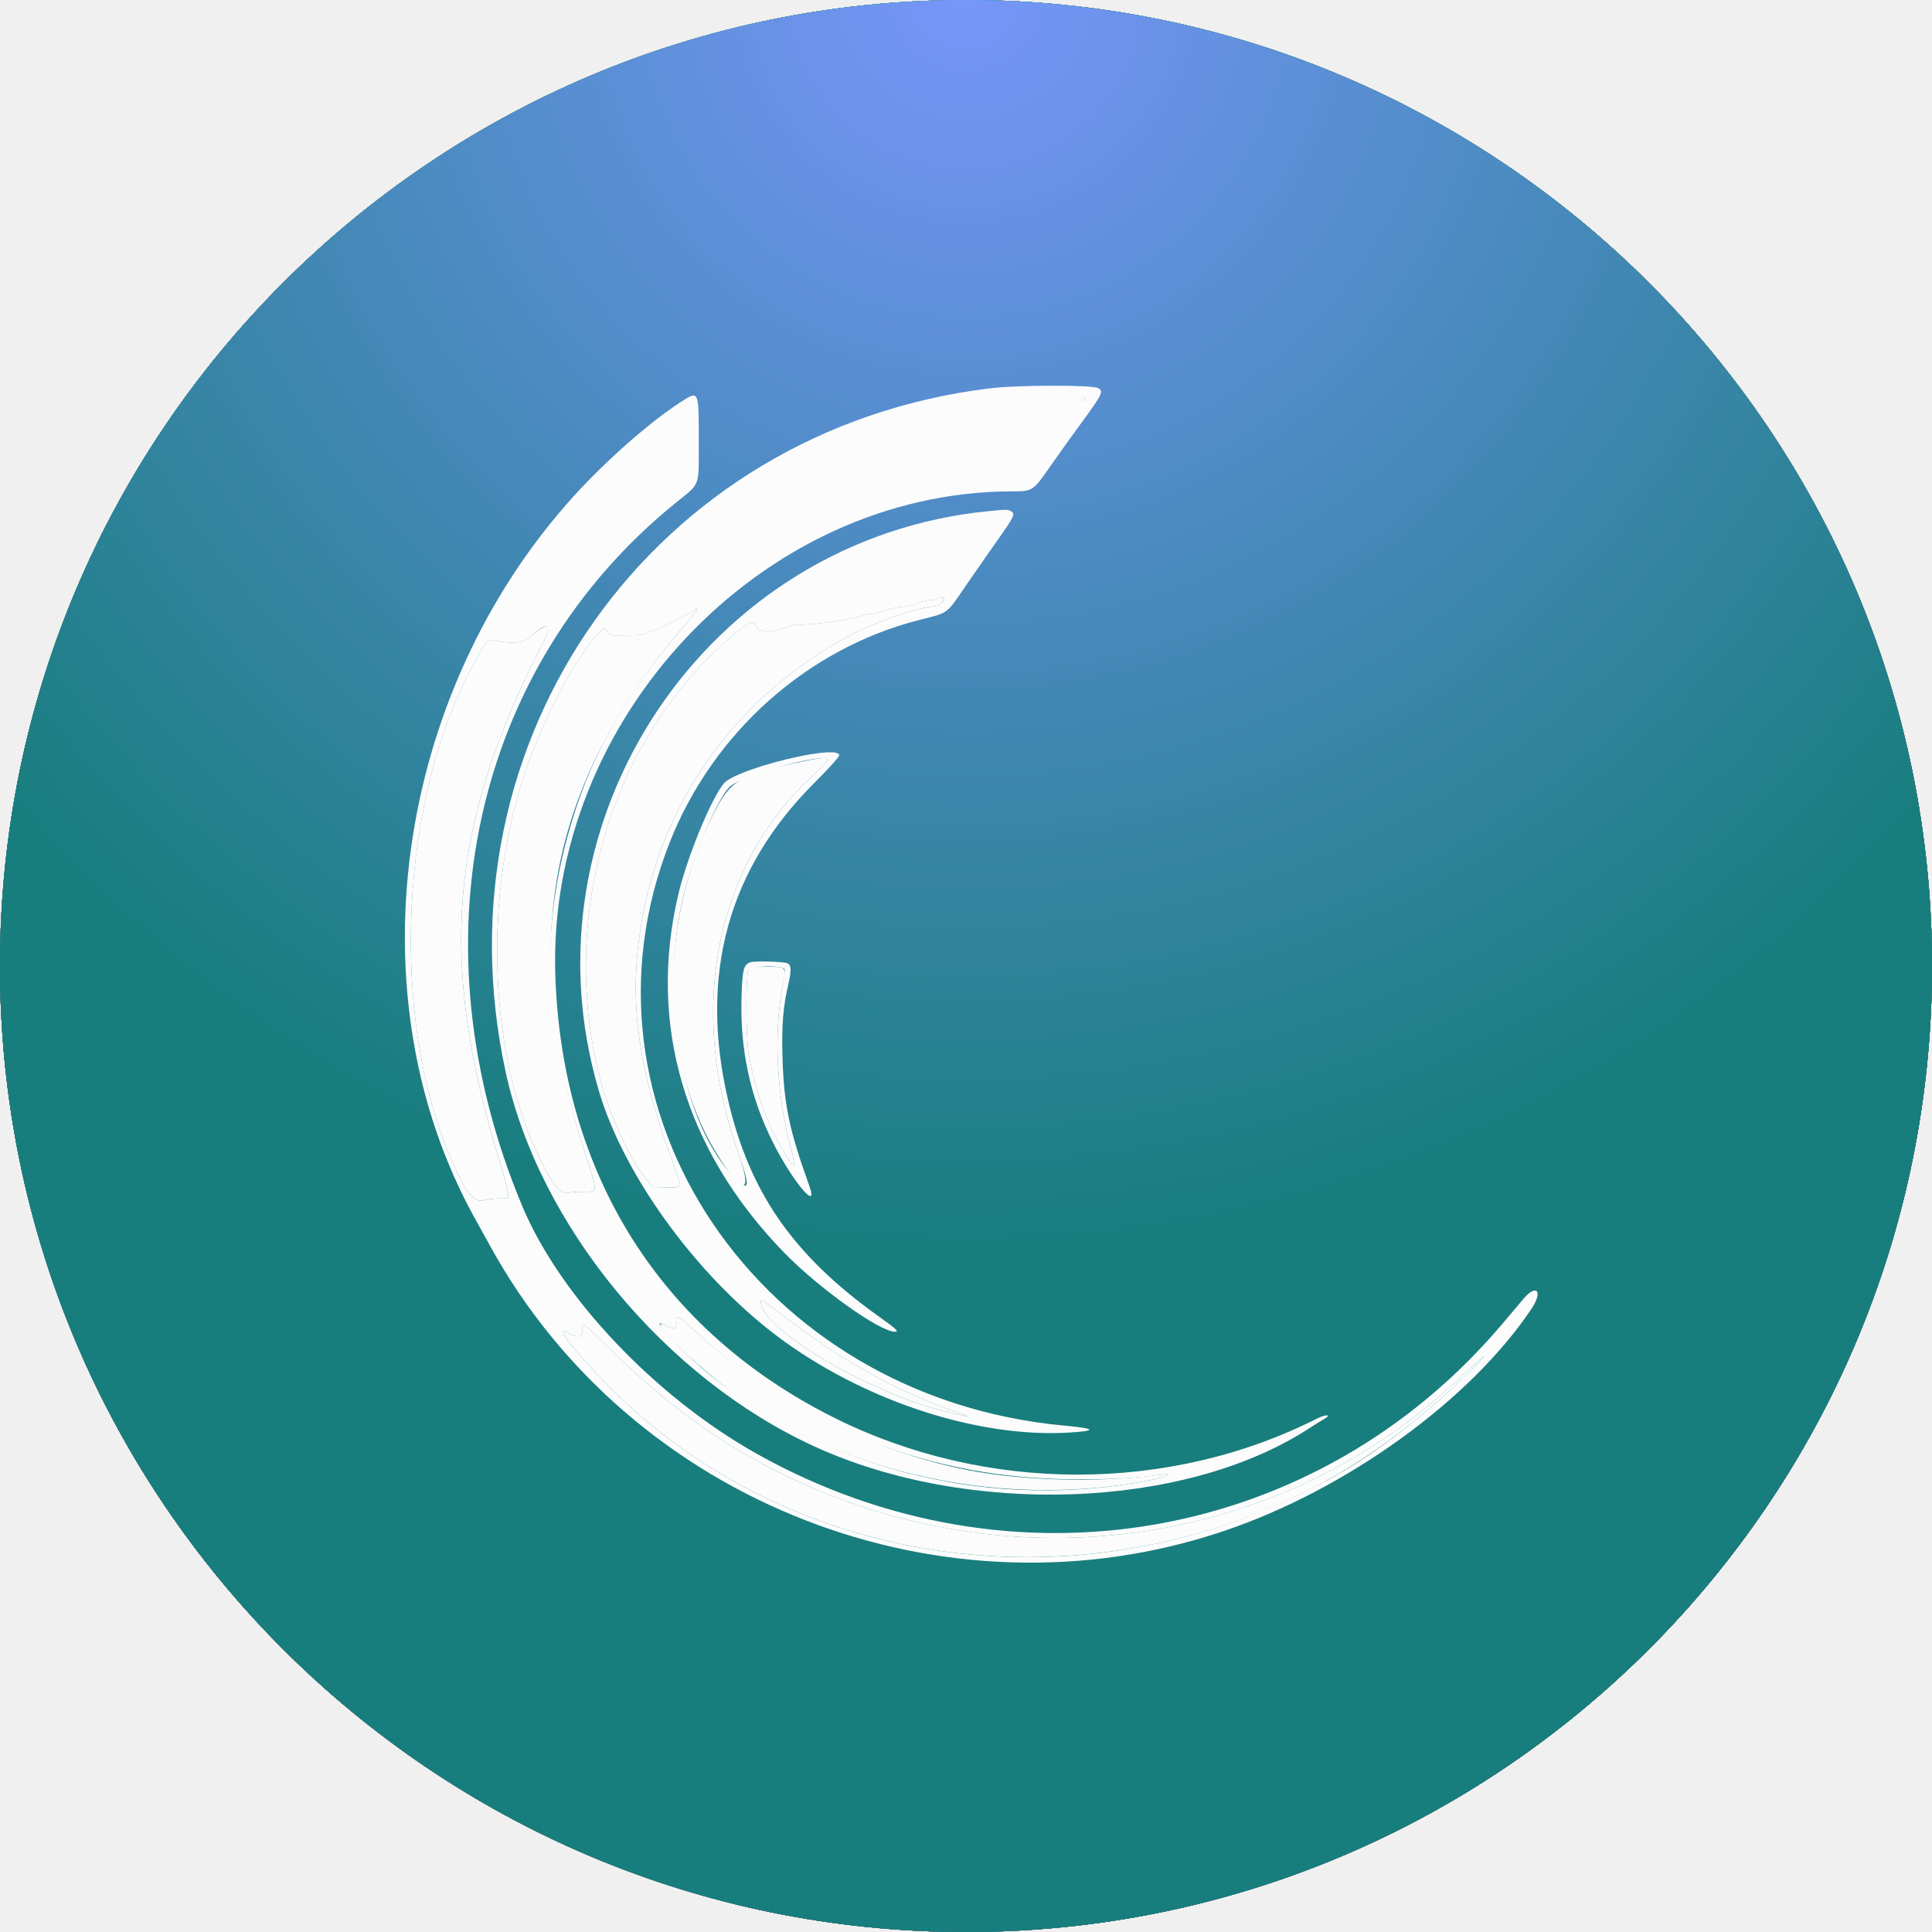
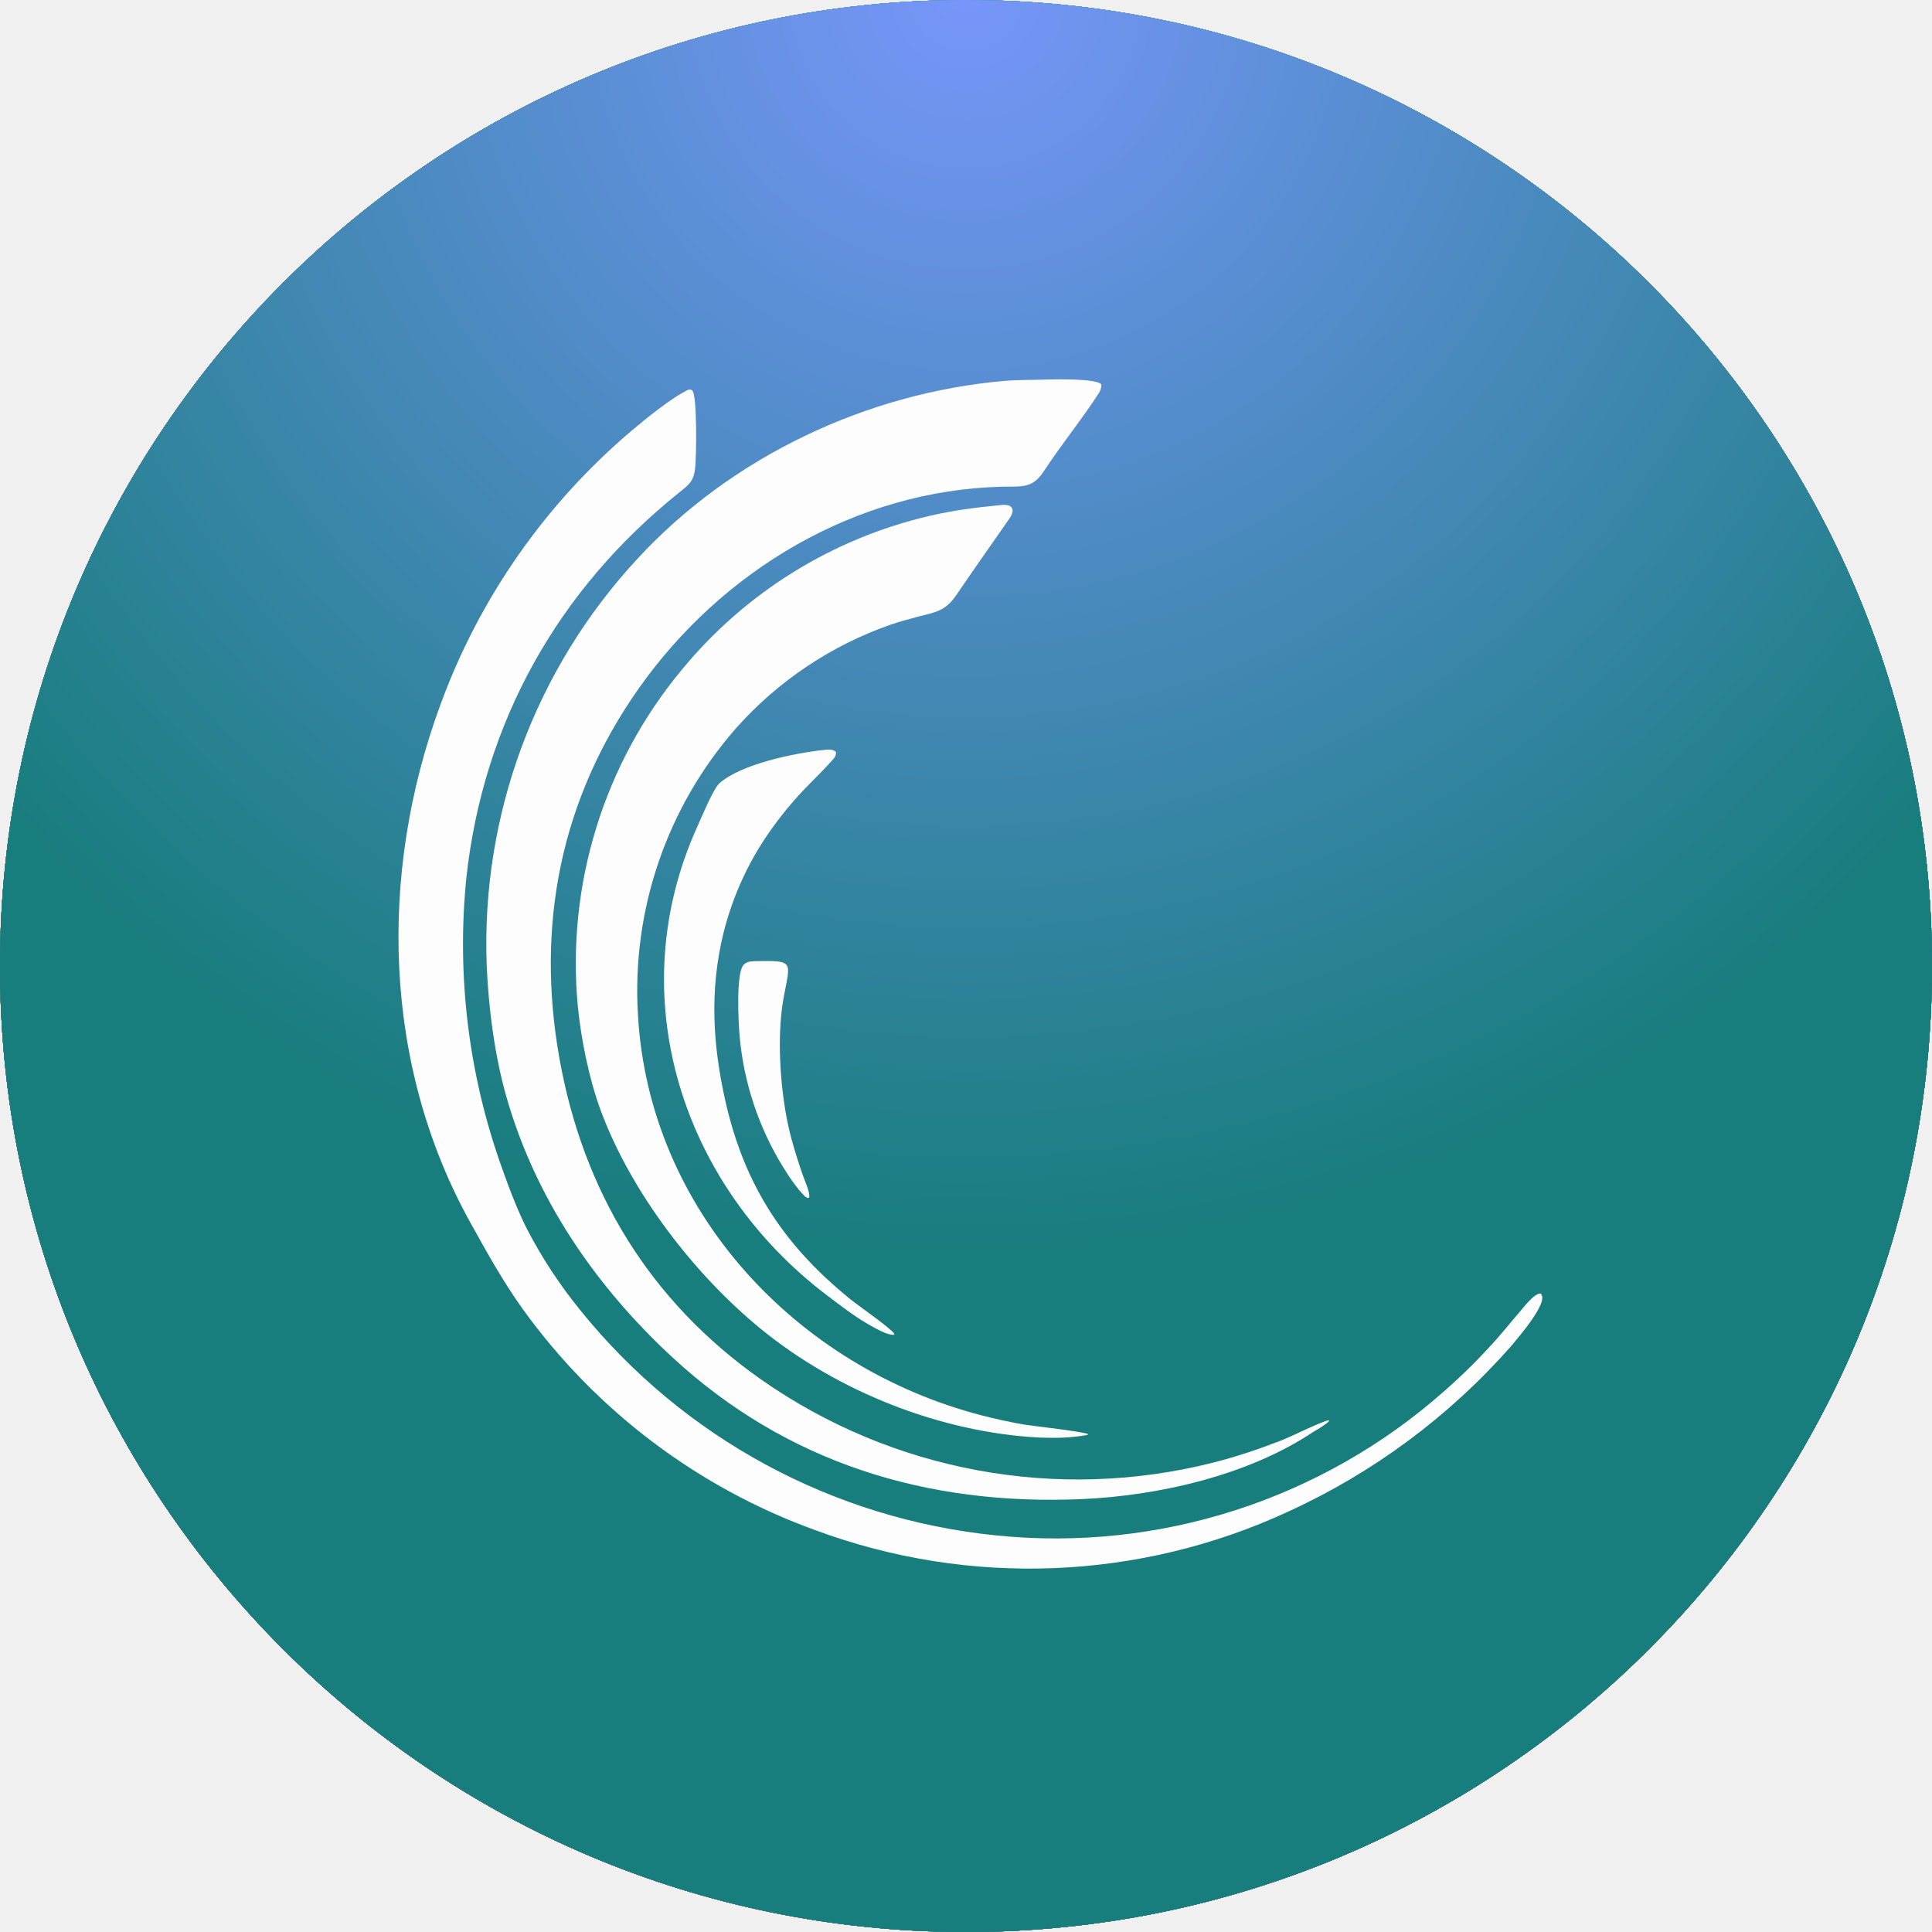
- <svg xmlns="http://www.w3.org/2000/svg" width="300" height="300" viewBox="0 0 300 300" fill="none">
-   <g clip-path="url(#clip0_9490_10020)">
-     <path d="M150 300C232.843 300 300 232.843 300 150C300 67.157 232.843 0 150 0C67.157 0 0 67.157 0 150C0 232.843 67.157 300 150 300Z" fill="#FC784A" />
-     <path d="M150 300C232.843 300 300 232.843 300 150C300 67.157 232.843 0 150 0C67.157 0 0 67.157 0 150C0 232.843 67.157 300 150 300Z" fill="url(#paint0_radial_9490_10020)" />
-     <path d="M150 300C232.843 300 300 232.843 300 150C300 67.157 232.843 0 150 0C67.157 0 0 67.157 0 150C0 232.843 67.157 300 150 300Z" fill="#FC784A" />
-     <path d="M150 300C232.843 300 300 232.843 300 150C300 67.157 232.843 0 150 0C67.157 0 0 67.157 0 150C0 232.843 67.157 300 150 300Z" fill="url(#paint1_radial_9490_10020)" />
-     <path d="M150 300C232.843 300 300 232.843 300 150C300 67.157 232.843 0 150 0C67.157 0 0 67.157 0 150C0 232.843 67.157 300 150 300Z" fill="#FC784A" />
-     <path d="M150 300C232.843 300 300 232.843 300 150C300 67.157 232.843 0 150 0C67.157 0 0 67.157 0 150C0 232.843 67.157 300 150 300Z" fill="url(#paint2_linear_9490_10020)" />
-     <path d="M150 300C232.843 300 300 232.843 300 150C300 67.157 232.843 0 150 0C67.157 0 0 67.157 0 150C0 232.843 67.157 300 150 300Z" fill="url(#paint3_radial_9490_10020)" />
-     <path d="M150 300C232.843 300 300 232.843 300 150C300 67.157 232.843 0 150 0C67.157 0 0 67.157 0 150C0 232.843 67.157 300 150 300Z" fill="url(#paint4_radial_9490_10020)" />
-     <path d="M150 300C232.843 300 300 232.843 300 150C300 67.157 232.843 0 150 0C67.157 0 0 67.157 0 150C0 232.843 67.157 300 150 300Z" fill="#FC784A" />
-     <path d="M150 300C232.843 300 300 232.843 300 150C300 67.157 232.843 0 150 0C67.157 0 0 67.157 0 150C0 232.843 67.157 300 150 300Z" fill="url(#paint5_linear_9490_10020)" />
-     <path d="M150 300C232.843 300 300 232.843 300 150C300 67.157 232.843 0 150 0C67.157 0 0 67.157 0 150C0 232.843 67.157 300 150 300Z" fill="url(#paint6_radial_9490_10020)" />
-     <path d="M150 300C232.843 300 300 232.843 300 150C300 67.157 232.843 0 150 0C67.157 0 0 67.157 0 150C0 232.843 67.157 300 150 300Z" fill="url(#paint7_radial_9490_10020)" />
-     <g clip-path="url(#clip1_9490_10020)">
-       <path fill-rule="evenodd" clip-rule="evenodd" d="M167.869 61.953C167.789 62.082 167.883 62.188 168.077 62.188C168.271 62.188 168.495 62.082 168.575 61.953C168.655 61.824 168.561 61.718 168.367 61.718C168.173 61.718 167.949 61.824 167.869 61.953ZM145.532 92.99C145.274 93.101 144.743 93.199 144.353 93.208C143.963 93.217 143.109 93.42 142.453 93.66C141.799 93.9 140.621 94.168 139.838 94.257C139.053 94.345 137.821 94.626 137.1 94.879C136.377 95.133 135.526 95.341 135.208 95.341C134.89 95.341 134.332 95.454 133.968 95.593C132.418 96.183 126.48 97.039 124.281 96.989C123.381 96.969 122.581 97.145 121.515 97.598C119.627 98.4 117.601 98.149 117.332 97.079C117.076 96.06 115.918 96.727 112.29 99.985C95.034 115.476 87.28 141.305 92.657 165.381C94.169 172.149 97.6 179.956 100.569 183.385L101.375 184.316L103.424 184.365C106.011 184.427 105.976 184.557 104.488 180.551C98.621 164.745 97.405 153.884 100.055 140.972C103.842 122.523 115.788 106.936 132.793 98.256C136.508 96.36 143.03 94.176 145.003 94.168C145.359 94.166 145.862 93.954 146.12 93.695C146.934 92.881 146.63 92.518 145.532 92.99ZM107.991 94.617C107.948 94.736 107.119 95.207 106.149 95.665C105.179 96.121 103.804 96.818 103.092 97.211C102.381 97.605 101.606 97.927 101.371 97.927C101.135 97.927 100.785 98.085 100.592 98.278C100.341 98.528 99.693 98.633 98.316 98.643C97.258 98.651 96.026 98.664 95.579 98.671C94.975 98.682 94.641 98.528 94.276 98.07L93.785 97.455L92.943 98.338C89.484 101.964 84.432 111.465 81.658 119.559C75.238 138.291 75.795 162.105 83.031 178.222C85.283 183.239 87.009 185.615 88.13 185.241C88.406 185.149 89.477 185.066 90.51 185.057C92.912 185.036 92.897 185.432 90.764 178.79C80.463 146.696 85.128 121.895 106.079 97.366C108.014 95.1 108.507 94.4 108.167 94.4C108.113 94.4 108.034 94.498 107.991 94.617ZM84.254 97.468C83.786 97.709 82.997 98.302 82.501 98.783C81.474 99.78 79.78 100.021 77.239 99.532C75.706 99.236 75.61 99.323 73.719 102.742C62.06 123.814 60.449 157.878 70.065 180.029C72.251 185.066 73.627 186.807 75.078 186.372C75.58 186.222 76.639 186.099 77.432 186.099H78.874V185.291C78.874 184.847 78.353 182.81 77.716 180.765C67.906 149.279 69.721 127.868 84.631 99.183C85.528 97.457 85.4 96.876 84.254 97.468ZM124.517 118.274C114.791 120.335 113.452 121.126 110.784 126.38C101.983 143.715 102.48 165.848 111.995 180.244C115.634 185.751 116.835 185.207 114.642 179.045C106.597 156.441 111.166 133.997 126.664 119.992C129.437 117.485 129.188 117.285 124.517 118.274ZM116.209 150.654C115.791 151.386 115.8 160.843 116.222 163.41C117.176 169.222 119.173 174.747 121.98 179.339C123.532 181.876 123.676 181.466 122.622 177.517C120.636 170.075 120.154 160.451 121.431 153.739C122.15 149.962 122.256 150.125 119.097 150.125C116.661 150.125 116.493 150.156 116.209 150.654ZM118.14 202.169C118.14 206.31 134.999 216.321 146.744 219.154C150.485 220.056 151.101 220.137 149.111 219.464C140.009 216.384 131.972 212.043 123.12 205.425C118.019 201.611 118.14 201.691 118.14 202.169ZM105.013 205.318C105.106 206.399 104.757 206.52 103.461 205.858C99.769 203.973 107.823 211.963 114.261 216.571C131.821 229.143 156.259 234.19 178.551 229.849C181.167 229.339 182.48 228.703 180.331 228.986C170.761 230.246 159.088 229.974 150.352 228.286C134.894 225.299 119.18 217.123 106.692 205.568C105.208 204.195 104.912 204.151 105.013 205.318ZM90.461 206.496C90.527 207.61 89.683 207.82 88.379 207.015C85.969 205.525 88.275 208.767 93.487 214.195C119.03 240.794 159.202 249.051 195.026 235.066C206.715 230.503 217.218 223.603 227.315 213.854C228.716 212.501 230.089 211.073 230.365 210.68C230.642 210.286 228.904 211.828 226.504 214.105C197.427 241.69 153.048 246.695 116.847 226.472C109.285 222.247 102.084 216.701 94.534 209.286C90.428 205.255 90.387 205.226 90.461 206.496Z" fill="#FCFCFC" />
-       <path fill-rule="evenodd" clip-rule="evenodd" d="M153.647 60.307C101.41 66.714 67.329 114.84 78.509 166.413C83.68 190.265 103.215 213.962 126.49 224.615C150.336 235.53 183.765 234.361 203.053 221.938C204.039 221.303 205.203 220.579 205.639 220.33C206.868 219.629 205.883 219.579 204.512 220.272C181.522 231.901 153.108 231.877 129.664 220.211C102.669 206.777 87.284 182.441 86.232 151.51C84.879 111.714 118.223 76.34 157.127 76.301C160.313 76.298 160.434 76.222 162.911 72.655C164.046 71.02 166.341 67.817 168.011 65.536C171.171 61.219 171.393 60.753 170.517 60.27C169.569 59.746 158.01 59.772 153.647 60.307ZM105.659 62.459C100.917 65.521 94.092 71.526 89.124 77.004C61.179 107.823 54.716 154.893 73.724 189.159C74.263 190.129 75.342 192.084 76.123 193.503C98.097 233.444 146.738 252.336 190.026 237.742C209.094 231.314 228.346 217.4 237.836 203.189C239.633 200.498 238.605 199.273 236.568 201.679C235.994 202.358 234.541 204.077 233.34 205.5C204.576 239.561 157.063 247.878 117.555 225.767C101.74 216.916 86.983 201.343 81.105 187.302C64.026 146.503 73.369 103.655 104.918 78.084C108.833 74.911 108.503 75.797 108.503 68.457C108.503 60.52 108.54 60.598 105.659 62.459ZM168.577 61.956C168.497 62.085 168.273 62.191 168.079 62.191C167.885 62.191 167.792 62.085 167.872 61.956C167.952 61.827 168.176 61.721 168.37 61.721C168.564 61.721 168.657 61.827 168.577 61.956ZM153.529 79.368C109.81 83.626 80.483 127.287 93.012 169.462C97.055 183.07 108.93 199.066 121.905 208.38C135.034 217.805 152.163 223.275 165.964 222.452C170.418 222.186 170.189 221.82 165.286 221.37C117.784 217.011 87.522 172.148 104.068 130.616C110.818 113.673 125.431 100.686 142.705 96.279C147.426 95.075 146.833 95.515 150.064 90.815C151.597 88.586 153.877 85.312 155.13 83.539C157.519 80.16 157.695 79.76 156.954 79.364C156.457 79.098 156.297 79.098 153.529 79.368ZM146.593 92.993C146.593 93.459 145.639 94.168 145.006 94.171C143.033 94.179 136.51 96.363 132.796 98.259C115.791 106.939 103.844 122.526 100.058 140.975C97.408 153.887 98.624 164.748 104.491 180.554C105.978 184.56 106.014 184.43 103.427 184.368L101.378 184.319L100.572 183.388C97.603 179.959 94.171 172.152 92.66 165.384C87.283 141.308 95.037 115.479 112.293 99.988C115.921 96.73 117.079 96.063 117.335 97.082C117.603 98.152 119.63 98.403 121.518 97.601C122.584 97.148 123.383 96.972 124.283 96.992C126.482 97.042 132.421 96.186 133.97 95.596C134.334 95.457 134.893 95.344 135.211 95.344C135.529 95.344 136.38 95.136 137.102 94.882C137.824 94.628 139.056 94.348 139.84 94.26C140.624 94.171 141.801 93.902 142.456 93.663C143.112 93.423 143.966 93.22 144.356 93.211C144.746 93.202 145.276 93.104 145.535 92.993C146.185 92.713 146.593 92.713 146.593 92.993ZM108.268 94.607C108.268 94.718 107.284 95.962 106.082 97.369C96.621 108.445 91.314 118.073 88.082 130.025C83.848 145.68 84.616 159.629 90.767 178.793C92.899 185.435 92.915 185.039 90.512 185.06C89.48 185.069 88.409 185.152 88.133 185.244C87.011 185.618 85.286 183.242 83.034 178.225C75.798 162.107 75.24 138.294 81.66 119.562C84.434 111.468 89.487 101.967 92.946 98.34L93.788 97.457L94.278 98.073C94.644 98.531 94.977 98.685 95.582 98.674C96.028 98.667 97.26 98.654 98.319 98.646C99.696 98.635 100.344 98.531 100.594 98.281C100.787 98.088 101.138 97.93 101.373 97.93C101.609 97.93 102.384 97.608 103.095 97.214C103.806 96.821 105.182 96.124 106.152 95.668C107.122 95.21 107.95 94.739 107.993 94.62C108.093 94.346 108.268 94.338 108.268 94.607ZM84.634 99.186C69.724 127.871 67.909 149.282 77.719 180.768C78.356 182.813 78.877 184.85 78.877 185.294V186.102H77.435C76.642 186.102 75.582 186.225 75.081 186.375C73.63 186.81 72.254 185.069 70.068 180.032C60.452 157.881 62.063 123.817 73.722 102.745C75.612 99.326 75.708 99.239 77.242 99.535C79.783 100.024 81.477 99.783 82.503 98.786C84.764 96.591 85.874 96.799 84.634 99.186ZM124.139 117.45C118.749 118.567 113.465 120.437 112.46 121.583C110.52 123.796 106.72 133.003 105.338 138.842C100.553 159.041 106.275 178.515 121.668 194.415C127.04 199.964 136.586 206.793 138.971 206.793C139.649 206.793 139.225 206.393 136.418 204.389C123.109 194.888 116.325 185.094 113 170.584C108.582 151.309 113.07 134.932 126.424 121.592C128.889 119.128 130.366 117.481 130.32 117.242C130.199 116.605 127.834 116.685 124.139 117.45ZM128.489 118.015C128.489 118.198 127.669 119.089 126.666 119.995C111.169 133.999 106.6 156.444 114.645 179.048C116.456 184.138 116.385 185.123 114.35 183.153C105.85 174.92 102.17 154.569 106.275 138.489C107.816 132.449 111.365 124.164 113.239 122.231C114.999 120.415 128.489 116.685 128.489 118.015ZM116.472 149.433C115.458 149.832 115.262 150.631 115.143 154.83C114.911 163.061 116.484 170.339 120.016 177.386C123.014 183.367 127.184 188.361 125.678 184.166C122.52 175.372 121.724 171.544 121.504 164.104C121.361 159.257 121.595 156.339 122.406 152.878C122.908 150.733 122.867 149.806 122.26 149.574C121.554 149.303 117.08 149.194 116.472 149.433ZM121.831 150.509C121.912 150.718 121.733 152.173 121.434 153.742C120.156 160.454 120.638 170.078 122.625 177.52C123.679 181.469 123.534 181.879 121.983 179.342C119.176 174.75 117.179 169.225 116.224 163.412C115.803 160.845 115.794 151.389 116.211 150.657C116.611 149.957 121.569 149.827 121.831 150.509ZM123.122 205.428C131.974 212.046 140.011 216.387 149.114 219.467C151.104 220.14 150.487 220.059 146.747 219.157C135.002 216.324 118.143 206.313 118.143 202.172C118.143 201.694 118.021 201.614 123.122 205.428ZM106.695 205.571C124.092 221.668 144.304 229.72 167.284 229.709C173.424 229.706 175.941 229.567 180.334 228.989C182.483 228.705 181.17 229.342 178.554 229.852C154.359 234.563 129.127 228.555 110.392 213.622C107.187 211.068 102.076 205.852 102.431 205.497C102.491 205.438 102.955 205.601 103.464 205.861C104.76 206.523 105.109 206.402 105.015 205.321C104.915 204.154 105.211 204.198 106.695 205.571ZM94.537 209.289C102.086 216.704 109.288 222.25 116.85 226.475C153.05 246.698 197.43 241.693 226.506 214.108C228.907 211.831 230.645 210.289 230.368 210.683C229.725 211.596 225.384 215.791 222.713 218.079C215.089 224.609 209.372 228.417 201.526 232.189C164.626 249.933 120.796 242.633 93.49 214.198C88.278 208.77 85.972 205.527 88.382 207.018C89.686 207.823 90.529 207.613 90.464 206.499C90.389 205.229 90.431 205.258 94.537 209.289Z" fill="#FCFCFC" />
-     </g>
+ <svg xmlns="http://www.w3.org/2000/svg" width="600" height="600" viewBox="0 0 600 600" fill="none">
+   <g clip-path="url(#a)">
+     <path d="M300 600c165.685 0 300-134.315 300-300S465.685 0 300 0 0 134.315 0 300s134.315 300 300 300Z" fill="#FC784A" />
+     <path d="M300 600c165.685 0 300-134.315 300-300S465.685 0 300 0 0 134.315 0 300s134.315 300 300 300Z" fill="url(#b)" />
+     <path d="M300 600c165.685 0 300-134.315 300-300S465.685 0 300 0 0 134.315 0 300s134.315 300 300 300Z" fill="#FC784A" />
+     <path d="M300 600c165.685 0 300-134.315 300-300S465.685 0 300 0 0 134.315 0 300s134.315 300 300 300Z" fill="url(#c)" />
+     <path d="M300 600c165.685 0 300-134.315 300-300S465.685 0 300 0 0 134.315 0 300s134.315 300 300 300Z" fill="#FC784A" />
+     <path d="M300 600c165.685 0 300-134.315 300-300S465.685 0 300 0 0 134.315 0 300s134.315 300 300 300Z" fill="url(#d)" />
+     <path d="M300 600c165.685 0 300-134.315 300-300S465.685 0 300 0 0 134.315 0 300s134.315 300 300 300Z" fill="url(#e)" />
+     <path d="M300 600c165.685 0 300-134.315 300-300S465.685 0 300 0 0 134.315 0 300s134.315 300 300 300Z" fill="url(#f)" />
+     <path d="M300 600c165.685 0 300-134.315 300-300S465.685 0 300 0 0 134.315 0 300s134.315 300 300 300Z" fill="#FC784A" />
+     <path d="M300 600c165.685 0 300-134.315 300-300S465.685 0 300 0 0 134.315 0 300s134.315 300 300 300Z" fill="url(#g)" />
+     <path d="M300 600c165.685 0 300-134.315 300-300S465.685 0 300 0 0 134.315 0 300s134.315 300 300 300Z" fill="url(#h)" />
+     <path d="M300 600c165.685 0 300-134.315 300-300S465.685 0 300 0 0 134.315 0 300s134.315 300 300 300Z" fill="url(#i)" />
+     <path d="M325.39 117.859c2.962-.058 15.011-.316 16.603 1.485.127.882-.202 1.923-.68 2.659-5.185 8.024-11.372 15.644-16.655 23.597-3.841 6.284-7.005 5.399-13.444 5.551-45.327 1.074-87.001 25.958-112.847 62.653-24.265 34.452-31.973 73.441-24.666 114.7 7.336 41.427 28.04 75.582 62.648 99.9a171.332 171.332 0 0 0 140.4 25.826c7.55-1.925 13.682-4.027 20.928-6.798 3.306-1.265 12.62-5.955 14.939-6.358l.208.151c-.754 1.048-3.821 2.773-5.088 3.541-20.196 13.457-48.009 19.769-71.888 20.797-48 2.067-91.64-11.236-127.203-44.194-23.8-22.058-42.358-49.169-51.352-80.652-3.676-12.867-5.57-27.569-6.138-40.863a175.793 175.793 0 0 1 46.787-126.295c29.194-31.718 71.259-51.569 114.068-55.27 4.343-.375 8.991-.253 13.38-.43Z" fill="#FEFDFD" />
+     <path d="M213.82 121.019c.118-.011.236-.04.354-.034.358.019.62.105.857.365 1.532 1.683 1.231 20.629.872 23.856-.469 4.221-1.746 5.158-4.922 7.702-37.721 30.215-60.839 71.447-66.139 119.587a205.551 205.551 0 0 0 10.97 90.008c2.133 6.082 4.914 13.413 7.846 19.19a148.129 148.129 0 0 0 16.608 25.267 190.294 190.294 0 0 0 129.091 69.876 181.986 181.986 0 0 0 139.295-44.927 180.75 180.75 0 0 0 16.449-16.405c2.309-2.618 4.504-5.38 6.788-8.009 1.248-1.436 4.633-5.994 6.599-5.764 2.82 2.541-7.347 14.036-9.287 16.432a206.948 206.948 0 0 1-69.156 51.291 191.212 191.212 0 0 1-146.691 5.808 192.76 192.76 0 0 1-91.083-68.826c-6.231-8.726-10.846-17.14-16.038-26.453-27.396-49.131-28.767-108.693-9.488-161.045a202.688 202.688 0 0 1 59.343-85.121c4.32-3.659 12.596-10.429 17.732-12.798Z" fill="#FEFDFD" />
+     <path d="M310.59 156.878c3.517-.521 5.027 1.087 2.929 4.102-5.507 7.918-11.118 15.875-16.544 23.845-3.405 5.002-6.512 5.304-12.006 6.719-2.763.712-5.704 1.538-8.416 2.46a115.003 115.003 0 0 0-47.856 32.018 123.639 123.639 0 0 0-30.579 89.1c3.39 60.588 48.967 109.408 106.627 124.406a172.407 172.407 0 0 0 12.981 2.835c2.697.463 19.383 2.304 20.199 3.032l-.241.255c-5.339.898-9.226.977-14.617.813-30.822-1.535-63.012-14.294-86.88-33.837-20.734-16.978-40.22-42.427-49.598-67.673-3.605-9.703-6.14-22.193-7.145-32.46a142.712 142.712 0 0 1 32.163-104.336 140.92 140.92 0 0 1 77.186-47.971c7.58-1.747 14.106-2.564 21.797-3.308Z" fill="#FEFDFD" />
+     <path d="M255.514 232.947c1.293-.177 3.151-.383 4.098.573.067.888-.157 1.451-.775 2.158-2.459 2.816-5.265 5.561-7.877 8.237a110.167 110.167 0 0 0-10.609 12.509 94.585 94.585 0 0 0-15.717 33.524c-4.284 17.623-3.303 34.561.669 52.129 4.888 21.612 14.36 38.858 30.452 54.125a151.065 151.065 0 0 0 8.359 7.312c2.551 2.05 12.61 9.03 13.641 10.727l-.1.292c-1.962.171-5.403-1.815-7.041-2.721-4.779-2.607-9.491-6.283-13.755-9.51-45.033-34.079-64.079-92.749-40.437-145.276 1.248-2.772 5.08-12.031 6.978-13.741 6.683-6.022 23.486-9.407 32.114-10.338Z" fill="#FEFDFD" />
+     <path d="M234.421 298.499c12.302-.221 11.065-.079 9.02 10.912a72.929 72.929 0 0 0-1.046 8.46c-.733 10.914.508 25.057 3.357 35.644a174.837 174.837 0 0 0 3.6 11.554c.524 1.517 2.391 5.535 1.91 6.86-.721.157-.342.164-1.157-.266-2.655-2.584-5.077-6.222-7.022-9.407a93.194 93.194 0 0 1-13.384-40.452c-.348-3.839-1.195-19.442 1.195-22.112.989-1.107 2.154-1.114 3.527-1.193Z" fill="#FEFDFD" />
  </g>
  <defs>
-     <radialGradient id="paint0_radial_9490_10020" cx="0" cy="0" r="1" gradientUnits="userSpaceOnUse" gradientTransform="translate(70.625 21.25) rotate(64.4069) scale(296.601)">
+     <radialGradient id="b" cx="0" cy="0" r="1" gradientUnits="userSpaceOnUse" gradientTransform="rotate(64.407 36.885 133.386) scale(593.202)">
      <stop stop-color="#68B3FE" />
-       <stop offset="0.168" stop-color="#65A0FE" />
-       <stop offset="0.62" stop-color="#22834A" />
+       <stop offset=".168" stop-color="#65A0FE" />
+       <stop offset=".62" stop-color="#22834A" />
      <stop offset="1" stop-color="#21BF63" />
    </radialGradient>
-     <radialGradient id="paint1_radial_9490_10020" cx="0" cy="0" r="1" gradientUnits="userSpaceOnUse" gradientTransform="translate(62.1253 15.1226) rotate(61.8119) scale(309.762)">
+     <radialGradient id="c" cx="0" cy="0" r="1" gradientUnits="userSpaceOnUse" gradientTransform="rotate(61.812 36.863 118.902) scale(619.524)">
      <stop stop-color="#5C7FCD" />
-       <stop offset="0.061" stop-color="#3F6FC2" />
-       <stop offset="0.484" stop-color="#298963" />
+       <stop offset=".061" stop-color="#3F6FC2" />
+       <stop offset=".484" stop-color="#298963" />
      <stop offset="1" stop-color="#317943" />
    </radialGradient>
-     <linearGradient id="paint2_linear_9490_10020" x1="48.638" y1="-50.273" x2="219.482" y2="300" gradientUnits="userSpaceOnUse">
-       <stop stop-color="#1BA8A8" />
-       <stop offset="0.265" stop-color="#1BA8A8" />
-       <stop offset="0.634" stop-color="#268395" />
-       <stop offset="1" stop-color="#287993" />
-     </linearGradient>
-     <radialGradient id="paint3_radial_9490_10020" cx="0" cy="0" r="1" gradientUnits="userSpaceOnUse" gradientTransform="translate(150) rotate(90) scale(195)">
+     <radialGradient id="e" cx="0" cy="0" r="1" gradientUnits="userSpaceOnUse" gradientTransform="matrix(0 390 -390 0 300 0)">
      <stop stop-color="#1BA8A8" />
      <stop offset="1" stop-color="#277B94" />
    </radialGradient>
-     <radialGradient id="paint4_radial_9490_10020" cx="0" cy="0" r="1" gradientUnits="userSpaceOnUse" gradientTransform="translate(150) rotate(90) scale(195)">
+     <radialGradient id="f" cx="0" cy="0" r="1" gradientUnits="userSpaceOnUse" gradientTransform="matrix(0 390 -390 0 300 0)">
      <stop stop-color="#7796FA" />
      <stop offset="1" stop-color="#187D7D" />
    </radialGradient>
-     <linearGradient id="paint5_linear_9490_10020" x1="48.638" y1="-50.273" x2="219.482" y2="300" gradientUnits="userSpaceOnUse">
-       <stop stop-color="#1BA8A8" />
-       <stop offset="0.265" stop-color="#1BA8A8" />
-       <stop offset="0.634" stop-color="#268395" />
-       <stop offset="1" stop-color="#287993" />
-     </linearGradient>
-     <radialGradient id="paint6_radial_9490_10020" cx="0" cy="0" r="1" gradientUnits="userSpaceOnUse" gradientTransform="translate(150) rotate(90) scale(195)">
+     <radialGradient id="h" cx="0" cy="0" r="1" gradientUnits="userSpaceOnUse" gradientTransform="matrix(0 390 -390 0 300 0)">
      <stop stop-color="#1BA8A8" />
      <stop offset="1" stop-color="#277B94" />
    </radialGradient>
-     <radialGradient id="paint7_radial_9490_10020" cx="0" cy="0" r="1" gradientUnits="userSpaceOnUse" gradientTransform="translate(150) rotate(90) scale(195)">
+     <radialGradient id="i" cx="0" cy="0" r="1" gradientUnits="userSpaceOnUse" gradientTransform="matrix(0 390 -390 0 300 0)">
      <stop stop-color="#7796FA" />
      <stop offset="1" stop-color="#187D7D" />
    </radialGradient>
-     <clipPath id="clip0_9490_10020">
-       <rect width="300" height="300" fill="white" />
-     </clipPath>
-     <clipPath id="clip1_9490_10020">
-       <rect width="222.193" height="222.193" fill="white" transform="translate(42.9043 36.8047)" />
+     <linearGradient id="d" x1="97.275" y1="-100.545" x2="438.965" y2="600" gradientUnits="userSpaceOnUse">
+       <stop stop-color="#1BA8A8" />
+       <stop offset=".265" stop-color="#1BA8A8" />
+       <stop offset=".634" stop-color="#268395" />
+       <stop offset="1" stop-color="#287993" />
+     </linearGradient>
+     <linearGradient id="g" x1="97.275" y1="-100.545" x2="438.965" y2="600" gradientUnits="userSpaceOnUse">
+       <stop stop-color="#1BA8A8" />
+       <stop offset=".265" stop-color="#1BA8A8" />
+       <stop offset=".634" stop-color="#268395" />
+       <stop offset="1" stop-color="#287993" />
+     </linearGradient>
+     <clipPath id="a">
+       <path fill="#fff" d="M0 0h600v600H0z" />
    </clipPath>
  </defs>
</svg>
